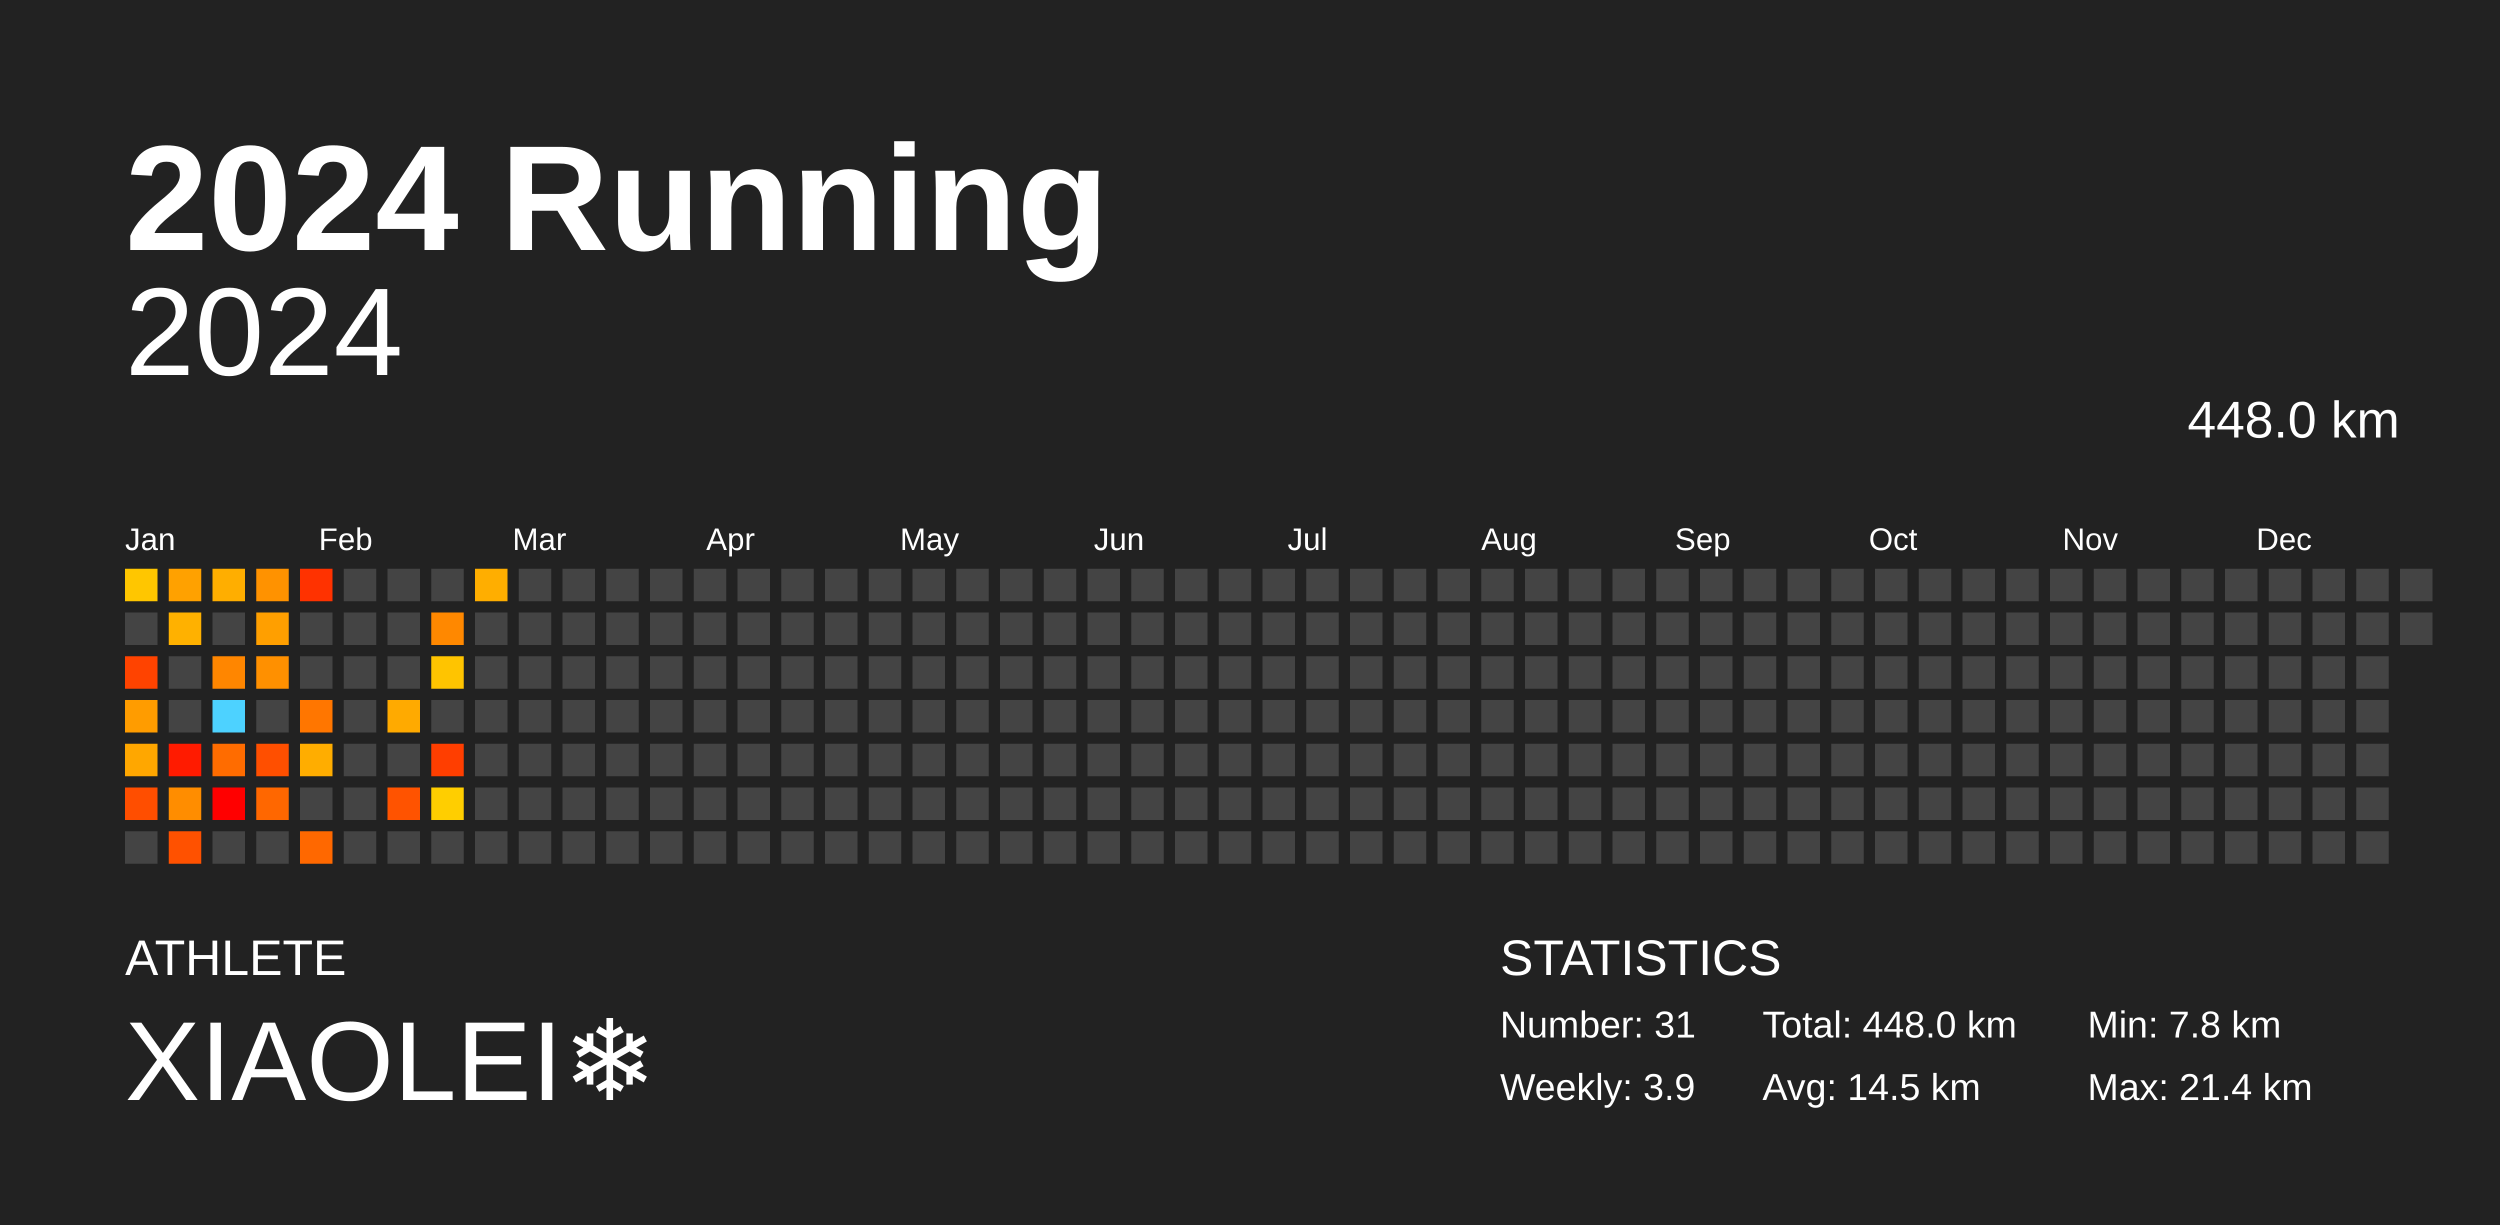
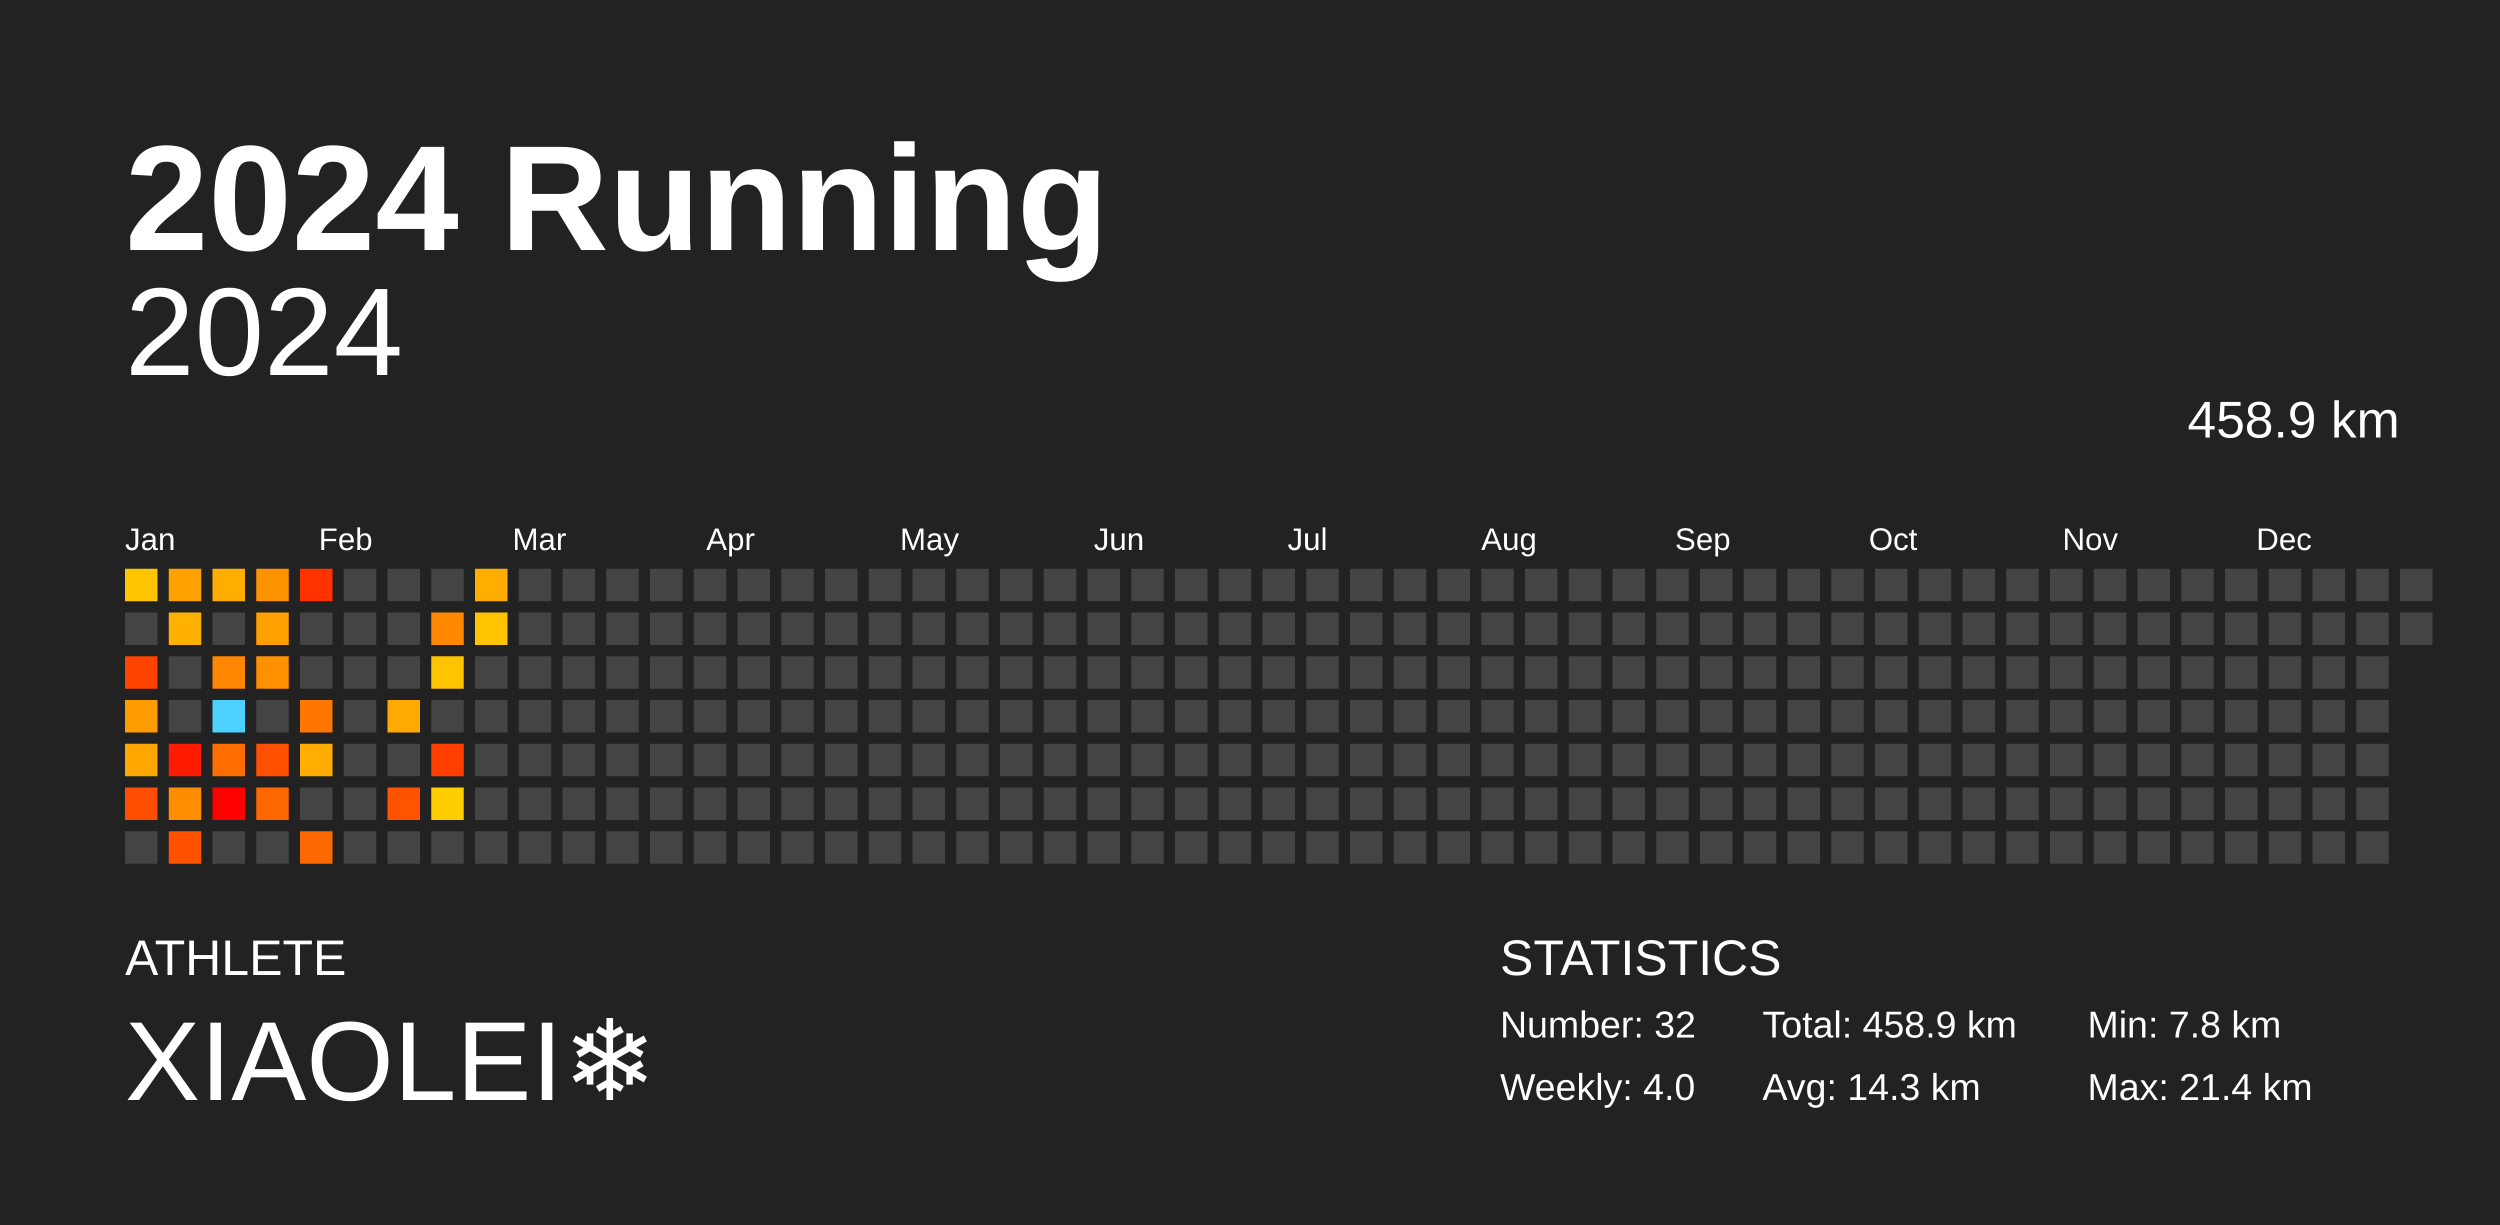
<svg xmlns="http://www.w3.org/2000/svg" baseProfile="full" height="98mm" version="1.1" viewBox="0,0,200,98" width="200mm">
  <defs />
  <rect fill="#222222" height="98" width="200" x="0" y="0" />
  <text fill="#FFFFFF" style="font-size:12px; font-family:Arial; font-weight:bold;" x="10" y="20">2024 Running</text>
  <text fill="#FFFFFF" style="font-size:4px; font-family:Arial" x="10" y="78">ATHLETE</text>
  <text fill="#FFFFFF" style="font-size:9px; font-family:Arial" x="10" y="88">XIAOLEI❄️</text>
  <text fill="#FFFFFF" style="font-size:4px; font-family:Arial" x="120" y="78">STATISTICS</text>
-   <text fill="#FFFFFF" style="font-size:3px; font-family:Arial" x="120" y="83">Number: 31</text>
-   <text fill="#FFFFFF" style="font-size:3px; font-family:Arial" x="120" y="88">Weekly: 3.9</text>
-   <text fill="#FFFFFF" style="font-size:3px; font-family:Arial" x="141" y="83">Total: 448.0 km</text>
-   <text fill="#FFFFFF" style="font-size:3px; font-family:Arial" x="141" y="88">Avg: 14.5 km</text>
+   <text fill="#FFFFFF" style="font-size:3px; font-family:Arial" x="120" y="83">Number: 32</text>
+   <text fill="#FFFFFF" style="font-size:3px; font-family:Arial" x="120" y="88">Weekly: 4.0</text>
+   <text fill="#FFFFFF" style="font-size:3px; font-family:Arial" x="141" y="83">Total: 458.9 km</text>
+   <text fill="#FFFFFF" style="font-size:3px; font-family:Arial" x="141" y="88">Avg: 14.3 km</text>
  <text fill="#FFFFFF" style="font-size:3px; font-family:Arial" x="167" y="83">Min: 7.8 km</text>
  <text fill="#FFFFFF" style="font-size:3px; font-family:Arial" x="167" y="88">Max: 21.4 km</text>
  <text alignment-baseline="hanging" fill="#FFFFFF" style="font-size:10.0px; font-family:Arial;" x="10" y="30">2024</text>
-   <text alignment-baseline="hanging" fill="#FFFFFF" style="font-size:4.125px; font-family:Arial;" x="175" y="35">448.0 km</text>
+   <text alignment-baseline="hanging" fill="#FFFFFF" style="font-size:4.125px; font-family:Arial;" x="175" y="35">458.9 km</text>
  <text fill="#FFFFFF" style="font-size:2.5px; font-family:Arial" x="10.0" y="44">Jan</text>
  <text fill="#FFFFFF" style="font-size:2.5px; font-family:Arial" x="25.5" y="44">Feb</text>
  <text fill="#FFFFFF" style="font-size:2.5px; font-family:Arial" x="41.0" y="44">Mar</text>
  <text fill="#FFFFFF" style="font-size:2.5px; font-family:Arial" x="56.5" y="44">Apr</text>
  <text fill="#FFFFFF" style="font-size:2.5px; font-family:Arial" x="72.0" y="44">May</text>
  <text fill="#FFFFFF" style="font-size:2.5px; font-family:Arial" x="87.5" y="44">Jun</text>
  <text fill="#FFFFFF" style="font-size:2.5px; font-family:Arial" x="103.0" y="44">Jul</text>
  <text fill="#FFFFFF" style="font-size:2.5px; font-family:Arial" x="118.5" y="44">Aug</text>
  <text fill="#FFFFFF" style="font-size:2.5px; font-family:Arial" x="134.0" y="44">Sep</text>
  <text fill="#FFFFFF" style="font-size:2.5px; font-family:Arial" x="149.5" y="44">Oct</text>
  <text fill="#FFFFFF" style="font-size:2.5px; font-family:Arial" x="165.0" y="44">Nov</text>
  <text fill="#FFFFFF" style="font-size:2.5px; font-family:Arial" x="180.5" y="44">Dec</text>
  <rect fill="#ffc600" height="2.6" width="2.6" x="10.0" y="45.5" />
  <rect fill="#444444" height="2.6" width="2.6" x="10.0" y="49.0" />
  <rect fill="#ff4300" height="2.6" width="2.6" x="10.0" y="52.5" />
  <rect fill="#ff9c00" height="2.6" width="2.6" x="10.0" y="56.0" />
  <rect fill="#ffa700" height="2.6" width="2.6" x="10.0" y="59.5" />
  <rect fill="#ff4e00" height="2.6" width="2.6" x="10.0" y="63.0" />
  <rect fill="#444444" height="2.6" width="2.6" x="10.0" y="66.5" />
  <rect fill="#ffa100" height="2.6" width="2.6" x="13.5" y="45.5" />
  <rect fill="#ffb100" height="2.6" width="2.6" x="13.5" y="49.0" />
  <rect fill="#444444" height="2.6" width="2.6" x="13.5" y="52.5" />
  <rect fill="#444444" height="2.6" width="2.6" x="13.5" y="56.0" />
  <rect fill="#ff1b00" height="2.6" width="2.6" x="13.5" y="59.5" />
  <rect fill="#ff8d00" height="2.6" width="2.6" x="13.5" y="63.0" />
  <rect fill="#ff5100" height="2.6" width="2.6" x="13.5" y="66.5" />
  <rect fill="#ffae00" height="2.6" width="2.6" x="17.0" y="45.5" />
  <rect fill="#444444" height="2.6" width="2.6" x="17.0" y="49.0" />
  <rect fill="#ff8600" height="2.6" width="2.6" x="17.0" y="52.5" />
  <rect fill="#4dd2ff" height="2.6" width="2.6" x="17.0" y="56.0" />
  <rect fill="#ff6c00" height="2.6" width="2.6" x="17.0" y="59.5" />
  <rect fill="red" height="2.6" width="2.6" x="17.0" y="63.0" />
  <rect fill="#444444" height="2.6" width="2.6" x="17.0" y="66.5" />
  <rect fill="#ff9200" height="2.6" width="2.6" x="20.5" y="45.5" />
  <rect fill="#ff9f00" height="2.6" width="2.6" x="20.5" y="49.0" />
  <rect fill="#ff9000" height="2.6" width="2.6" x="20.5" y="52.5" />
  <rect fill="#444444" height="2.6" width="2.6" x="20.5" y="56.0" />
  <rect fill="#ff4f00" height="2.6" width="2.6" x="20.5" y="59.5" />
  <rect fill="#ff6700" height="2.6" width="2.6" x="20.5" y="63.0" />
  <rect fill="#444444" height="2.6" width="2.6" x="20.5" y="66.5" />
  <rect fill="#ff3200" height="2.6" width="2.6" x="24.0" y="45.5" />
  <rect fill="#444444" height="2.6" width="2.6" x="24.0" y="49.0" />
  <rect fill="#444444" height="2.6" width="2.6" x="24.0" y="52.5" />
  <rect fill="#ff7600" height="2.6" width="2.6" x="24.0" y="56.0" />
  <rect fill="#ffad00" height="2.6" width="2.6" x="24.0" y="59.5" />
  <rect fill="#444444" height="2.6" width="2.6" x="24.0" y="63.0" />
  <rect fill="#ff6800" height="2.6" width="2.6" x="24.0" y="66.5" />
  <rect fill="#444444" height="2.6" width="2.6" x="27.5" y="45.5" />
  <rect fill="#444444" height="2.6" width="2.6" x="27.5" y="49.0" />
  <rect fill="#444444" height="2.6" width="2.6" x="27.5" y="52.5" />
  <rect fill="#444444" height="2.6" width="2.6" x="27.5" y="56.0" />
  <rect fill="#444444" height="2.6" width="2.6" x="27.5" y="59.5" />
  <rect fill="#444444" height="2.6" width="2.6" x="27.5" y="63.0" />
  <rect fill="#444444" height="2.6" width="2.6" x="27.5" y="66.5" />
  <rect fill="#444444" height="2.6" width="2.6" x="31.0" y="45.5" />
  <rect fill="#444444" height="2.6" width="2.6" x="31.0" y="49.0" />
  <rect fill="#444444" height="2.6" width="2.6" x="31.0" y="52.5" />
  <rect fill="#ffaa00" height="2.6" width="2.6" x="31.0" y="56.0" />
  <rect fill="#444444" height="2.6" width="2.6" x="31.0" y="59.5" />
  <rect fill="#ff5300" height="2.6" width="2.6" x="31.0" y="63.0" />
  <rect fill="#444444" height="2.6" width="2.6" x="31.0" y="66.5" />
  <rect fill="#444444" height="2.6" width="2.6" x="34.5" y="45.5" />
  <rect fill="#ff8800" height="2.6" width="2.6" x="34.5" y="49.0" />
  <rect fill="#ffc400" height="2.6" width="2.6" x="34.5" y="52.5" />
  <rect fill="#444444" height="2.6" width="2.6" x="34.5" y="56.0" />
  <rect fill="#ff3e00" height="2.6" width="2.6" x="34.5" y="59.5" />
  <rect fill="#ffce00" height="2.6" width="2.6" x="34.5" y="63.0" />
  <rect fill="#444444" height="2.6" width="2.6" x="34.5" y="66.5" />
  <rect fill="#ffae00" height="2.6" width="2.6" x="38.0" y="45.5" />
-   <rect fill="#444444" height="2.6" width="2.6" x="38.0" y="49.0" />
+   <rect fill="#ffc300" height="2.6" width="2.6" x="38.0" y="49.0" />
  <rect fill="#444444" height="2.6" width="2.6" x="38.0" y="52.5" />
  <rect fill="#444444" height="2.6" width="2.6" x="38.0" y="56.0" />
  <rect fill="#444444" height="2.6" width="2.6" x="38.0" y="59.5" />
  <rect fill="#444444" height="2.6" width="2.6" x="38.0" y="63.0" />
  <rect fill="#444444" height="2.6" width="2.6" x="38.0" y="66.5" />
  <rect fill="#444444" height="2.6" width="2.6" x="41.5" y="45.5" />
  <rect fill="#444444" height="2.6" width="2.6" x="41.5" y="49.0" />
  <rect fill="#444444" height="2.6" width="2.6" x="41.5" y="52.5" />
  <rect fill="#444444" height="2.6" width="2.6" x="41.5" y="56.0" />
  <rect fill="#444444" height="2.6" width="2.6" x="41.5" y="59.5" />
  <rect fill="#444444" height="2.6" width="2.6" x="41.5" y="63.0" />
  <rect fill="#444444" height="2.6" width="2.6" x="41.5" y="66.5" />
  <rect fill="#444444" height="2.6" width="2.6" x="45.0" y="45.5" />
  <rect fill="#444444" height="2.6" width="2.6" x="45.0" y="49.0" />
  <rect fill="#444444" height="2.6" width="2.6" x="45.0" y="52.5" />
  <rect fill="#444444" height="2.6" width="2.6" x="45.0" y="56.0" />
  <rect fill="#444444" height="2.6" width="2.6" x="45.0" y="59.5" />
  <rect fill="#444444" height="2.6" width="2.6" x="45.0" y="63.0" />
  <rect fill="#444444" height="2.6" width="2.6" x="45.0" y="66.5" />
  <rect fill="#444444" height="2.6" width="2.6" x="48.5" y="45.5" />
  <rect fill="#444444" height="2.6" width="2.6" x="48.5" y="49.0" />
  <rect fill="#444444" height="2.6" width="2.6" x="48.5" y="52.5" />
  <rect fill="#444444" height="2.6" width="2.6" x="48.5" y="56.0" />
  <rect fill="#444444" height="2.6" width="2.6" x="48.5" y="59.5" />
  <rect fill="#444444" height="2.6" width="2.6" x="48.5" y="63.0" />
  <rect fill="#444444" height="2.6" width="2.6" x="48.5" y="66.5" />
  <rect fill="#444444" height="2.6" width="2.6" x="52.0" y="45.5" />
  <rect fill="#444444" height="2.6" width="2.6" x="52.0" y="49.0" />
  <rect fill="#444444" height="2.6" width="2.6" x="52.0" y="52.5" />
  <rect fill="#444444" height="2.6" width="2.6" x="52.0" y="56.0" />
  <rect fill="#444444" height="2.6" width="2.6" x="52.0" y="59.5" />
  <rect fill="#444444" height="2.6" width="2.6" x="52.0" y="63.0" />
  <rect fill="#444444" height="2.6" width="2.6" x="52.0" y="66.5" />
  <rect fill="#444444" height="2.6" width="2.6" x="55.5" y="45.5" />
  <rect fill="#444444" height="2.6" width="2.6" x="55.5" y="49.0" />
  <rect fill="#444444" height="2.6" width="2.6" x="55.5" y="52.5" />
  <rect fill="#444444" height="2.6" width="2.6" x="55.5" y="56.0" />
  <rect fill="#444444" height="2.6" width="2.6" x="55.5" y="59.5" />
  <rect fill="#444444" height="2.6" width="2.6" x="55.5" y="63.0" />
  <rect fill="#444444" height="2.6" width="2.6" x="55.5" y="66.5" />
  <rect fill="#444444" height="2.6" width="2.6" x="59.0" y="45.5" />
  <rect fill="#444444" height="2.6" width="2.6" x="59.0" y="49.0" />
  <rect fill="#444444" height="2.6" width="2.6" x="59.0" y="52.5" />
  <rect fill="#444444" height="2.6" width="2.6" x="59.0" y="56.0" />
  <rect fill="#444444" height="2.6" width="2.6" x="59.0" y="59.5" />
  <rect fill="#444444" height="2.6" width="2.6" x="59.0" y="63.0" />
  <rect fill="#444444" height="2.6" width="2.6" x="59.0" y="66.5" />
  <rect fill="#444444" height="2.6" width="2.6" x="62.5" y="45.5" />
  <rect fill="#444444" height="2.6" width="2.6" x="62.5" y="49.0" />
  <rect fill="#444444" height="2.6" width="2.6" x="62.5" y="52.5" />
  <rect fill="#444444" height="2.6" width="2.6" x="62.5" y="56.0" />
  <rect fill="#444444" height="2.6" width="2.6" x="62.5" y="59.5" />
  <rect fill="#444444" height="2.6" width="2.6" x="62.5" y="63.0" />
  <rect fill="#444444" height="2.6" width="2.6" x="62.5" y="66.5" />
  <rect fill="#444444" height="2.6" width="2.6" x="66.0" y="45.5" />
  <rect fill="#444444" height="2.6" width="2.6" x="66.0" y="49.0" />
  <rect fill="#444444" height="2.6" width="2.6" x="66.0" y="52.5" />
  <rect fill="#444444" height="2.6" width="2.6" x="66.0" y="56.0" />
  <rect fill="#444444" height="2.6" width="2.6" x="66.0" y="59.5" />
  <rect fill="#444444" height="2.6" width="2.6" x="66.0" y="63.0" />
  <rect fill="#444444" height="2.6" width="2.6" x="66.0" y="66.5" />
  <rect fill="#444444" height="2.6" width="2.6" x="69.5" y="45.5" />
  <rect fill="#444444" height="2.6" width="2.6" x="69.5" y="49.0" />
  <rect fill="#444444" height="2.6" width="2.6" x="69.5" y="52.5" />
  <rect fill="#444444" height="2.6" width="2.6" x="69.5" y="56.0" />
  <rect fill="#444444" height="2.6" width="2.6" x="69.5" y="59.5" />
  <rect fill="#444444" height="2.6" width="2.6" x="69.5" y="63.0" />
  <rect fill="#444444" height="2.6" width="2.6" x="69.5" y="66.5" />
  <rect fill="#444444" height="2.6" width="2.6" x="73.0" y="45.5" />
  <rect fill="#444444" height="2.6" width="2.6" x="73.0" y="49.0" />
  <rect fill="#444444" height="2.6" width="2.6" x="73.0" y="52.5" />
  <rect fill="#444444" height="2.6" width="2.6" x="73.0" y="56.0" />
  <rect fill="#444444" height="2.6" width="2.6" x="73.0" y="59.5" />
  <rect fill="#444444" height="2.6" width="2.6" x="73.0" y="63.0" />
  <rect fill="#444444" height="2.6" width="2.6" x="73.0" y="66.5" />
  <rect fill="#444444" height="2.6" width="2.6" x="76.5" y="45.5" />
  <rect fill="#444444" height="2.6" width="2.6" x="76.5" y="49.0" />
  <rect fill="#444444" height="2.6" width="2.6" x="76.5" y="52.5" />
  <rect fill="#444444" height="2.6" width="2.6" x="76.5" y="56.0" />
  <rect fill="#444444" height="2.6" width="2.6" x="76.5" y="59.5" />
  <rect fill="#444444" height="2.6" width="2.6" x="76.5" y="63.0" />
  <rect fill="#444444" height="2.6" width="2.6" x="76.5" y="66.5" />
  <rect fill="#444444" height="2.6" width="2.6" x="80.0" y="45.5" />
  <rect fill="#444444" height="2.6" width="2.6" x="80.0" y="49.0" />
  <rect fill="#444444" height="2.6" width="2.6" x="80.0" y="52.5" />
  <rect fill="#444444" height="2.6" width="2.6" x="80.0" y="56.0" />
  <rect fill="#444444" height="2.6" width="2.6" x="80.0" y="59.5" />
  <rect fill="#444444" height="2.6" width="2.6" x="80.0" y="63.0" />
  <rect fill="#444444" height="2.6" width="2.6" x="80.0" y="66.5" />
  <rect fill="#444444" height="2.6" width="2.6" x="83.5" y="45.5" />
  <rect fill="#444444" height="2.6" width="2.6" x="83.5" y="49.0" />
  <rect fill="#444444" height="2.6" width="2.6" x="83.5" y="52.5" />
  <rect fill="#444444" height="2.6" width="2.6" x="83.5" y="56.0" />
  <rect fill="#444444" height="2.6" width="2.6" x="83.5" y="59.5" />
  <rect fill="#444444" height="2.6" width="2.6" x="83.5" y="63.0" />
  <rect fill="#444444" height="2.6" width="2.6" x="83.5" y="66.5" />
  <rect fill="#444444" height="2.6" width="2.6" x="87.0" y="45.5" />
  <rect fill="#444444" height="2.6" width="2.6" x="87.0" y="49.0" />
  <rect fill="#444444" height="2.6" width="2.6" x="87.0" y="52.5" />
  <rect fill="#444444" height="2.6" width="2.6" x="87.0" y="56.0" />
  <rect fill="#444444" height="2.6" width="2.6" x="87.0" y="59.5" />
  <rect fill="#444444" height="2.6" width="2.6" x="87.0" y="63.0" />
  <rect fill="#444444" height="2.6" width="2.6" x="87.0" y="66.5" />
  <rect fill="#444444" height="2.6" width="2.6" x="90.5" y="45.5" />
  <rect fill="#444444" height="2.6" width="2.6" x="90.5" y="49.0" />
  <rect fill="#444444" height="2.6" width="2.6" x="90.5" y="52.5" />
  <rect fill="#444444" height="2.6" width="2.6" x="90.5" y="56.0" />
  <rect fill="#444444" height="2.6" width="2.6" x="90.5" y="59.5" />
  <rect fill="#444444" height="2.6" width="2.6" x="90.5" y="63.0" />
  <rect fill="#444444" height="2.6" width="2.6" x="90.5" y="66.5" />
  <rect fill="#444444" height="2.6" width="2.6" x="94.0" y="45.5" />
  <rect fill="#444444" height="2.6" width="2.6" x="94.0" y="49.0" />
  <rect fill="#444444" height="2.6" width="2.6" x="94.0" y="52.5" />
  <rect fill="#444444" height="2.6" width="2.6" x="94.0" y="56.0" />
  <rect fill="#444444" height="2.6" width="2.6" x="94.0" y="59.5" />
  <rect fill="#444444" height="2.6" width="2.6" x="94.0" y="63.0" />
  <rect fill="#444444" height="2.6" width="2.6" x="94.0" y="66.5" />
  <rect fill="#444444" height="2.6" width="2.6" x="97.5" y="45.5" />
  <rect fill="#444444" height="2.6" width="2.6" x="97.5" y="49.0" />
  <rect fill="#444444" height="2.6" width="2.6" x="97.5" y="52.5" />
  <rect fill="#444444" height="2.6" width="2.6" x="97.5" y="56.0" />
  <rect fill="#444444" height="2.6" width="2.6" x="97.5" y="59.5" />
  <rect fill="#444444" height="2.6" width="2.6" x="97.5" y="63.0" />
  <rect fill="#444444" height="2.6" width="2.6" x="97.5" y="66.5" />
  <rect fill="#444444" height="2.6" width="2.6" x="101.0" y="45.5" />
  <rect fill="#444444" height="2.6" width="2.6" x="101.0" y="49.0" />
  <rect fill="#444444" height="2.6" width="2.6" x="101.0" y="52.5" />
  <rect fill="#444444" height="2.6" width="2.6" x="101.0" y="56.0" />
  <rect fill="#444444" height="2.6" width="2.6" x="101.0" y="59.5" />
  <rect fill="#444444" height="2.6" width="2.6" x="101.0" y="63.0" />
  <rect fill="#444444" height="2.6" width="2.6" x="101.0" y="66.5" />
  <rect fill="#444444" height="2.6" width="2.6" x="104.5" y="45.5" />
  <rect fill="#444444" height="2.6" width="2.6" x="104.5" y="49.0" />
  <rect fill="#444444" height="2.6" width="2.6" x="104.5" y="52.5" />
  <rect fill="#444444" height="2.6" width="2.6" x="104.5" y="56.0" />
  <rect fill="#444444" height="2.6" width="2.6" x="104.5" y="59.5" />
  <rect fill="#444444" height="2.6" width="2.6" x="104.5" y="63.0" />
  <rect fill="#444444" height="2.6" width="2.6" x="104.5" y="66.5" />
  <rect fill="#444444" height="2.6" width="2.6" x="108.0" y="45.5" />
  <rect fill="#444444" height="2.6" width="2.6" x="108.0" y="49.0" />
  <rect fill="#444444" height="2.6" width="2.6" x="108.0" y="52.5" />
  <rect fill="#444444" height="2.6" width="2.6" x="108.0" y="56.0" />
  <rect fill="#444444" height="2.6" width="2.6" x="108.0" y="59.5" />
  <rect fill="#444444" height="2.6" width="2.6" x="108.0" y="63.0" />
  <rect fill="#444444" height="2.6" width="2.6" x="108.0" y="66.5" />
  <rect fill="#444444" height="2.6" width="2.6" x="111.5" y="45.5" />
  <rect fill="#444444" height="2.6" width="2.6" x="111.5" y="49.0" />
  <rect fill="#444444" height="2.6" width="2.6" x="111.5" y="52.5" />
  <rect fill="#444444" height="2.6" width="2.6" x="111.5" y="56.0" />
  <rect fill="#444444" height="2.6" width="2.6" x="111.5" y="59.5" />
  <rect fill="#444444" height="2.6" width="2.6" x="111.5" y="63.0" />
  <rect fill="#444444" height="2.6" width="2.6" x="111.5" y="66.5" />
  <rect fill="#444444" height="2.6" width="2.6" x="115.0" y="45.5" />
  <rect fill="#444444" height="2.6" width="2.6" x="115.0" y="49.0" />
  <rect fill="#444444" height="2.6" width="2.6" x="115.0" y="52.5" />
  <rect fill="#444444" height="2.6" width="2.6" x="115.0" y="56.0" />
  <rect fill="#444444" height="2.6" width="2.6" x="115.0" y="59.5" />
  <rect fill="#444444" height="2.6" width="2.6" x="115.0" y="63.0" />
  <rect fill="#444444" height="2.6" width="2.6" x="115.0" y="66.5" />
  <rect fill="#444444" height="2.6" width="2.6" x="118.5" y="45.5" />
  <rect fill="#444444" height="2.6" width="2.6" x="118.5" y="49.0" />
  <rect fill="#444444" height="2.6" width="2.6" x="118.5" y="52.5" />
  <rect fill="#444444" height="2.6" width="2.6" x="118.5" y="56.0" />
  <rect fill="#444444" height="2.6" width="2.6" x="118.5" y="59.5" />
  <rect fill="#444444" height="2.6" width="2.6" x="118.5" y="63.0" />
  <rect fill="#444444" height="2.6" width="2.6" x="118.5" y="66.5" />
  <rect fill="#444444" height="2.6" width="2.6" x="122.0" y="45.5" />
  <rect fill="#444444" height="2.6" width="2.6" x="122.0" y="49.0" />
  <rect fill="#444444" height="2.6" width="2.6" x="122.0" y="52.5" />
  <rect fill="#444444" height="2.6" width="2.6" x="122.0" y="56.0" />
  <rect fill="#444444" height="2.6" width="2.6" x="122.0" y="59.5" />
  <rect fill="#444444" height="2.6" width="2.6" x="122.0" y="63.0" />
  <rect fill="#444444" height="2.6" width="2.6" x="122.0" y="66.5" />
  <rect fill="#444444" height="2.6" width="2.6" x="125.5" y="45.5" />
  <rect fill="#444444" height="2.6" width="2.6" x="125.5" y="49.0" />
  <rect fill="#444444" height="2.6" width="2.6" x="125.5" y="52.5" />
  <rect fill="#444444" height="2.6" width="2.6" x="125.5" y="56.0" />
  <rect fill="#444444" height="2.6" width="2.6" x="125.5" y="59.5" />
  <rect fill="#444444" height="2.6" width="2.6" x="125.5" y="63.0" />
  <rect fill="#444444" height="2.6" width="2.6" x="125.5" y="66.5" />
  <rect fill="#444444" height="2.6" width="2.6" x="129.0" y="45.5" />
  <rect fill="#444444" height="2.6" width="2.6" x="129.0" y="49.0" />
  <rect fill="#444444" height="2.6" width="2.6" x="129.0" y="52.5" />
  <rect fill="#444444" height="2.6" width="2.6" x="129.0" y="56.0" />
  <rect fill="#444444" height="2.6" width="2.6" x="129.0" y="59.5" />
  <rect fill="#444444" height="2.6" width="2.6" x="129.0" y="63.0" />
  <rect fill="#444444" height="2.6" width="2.6" x="129.0" y="66.5" />
  <rect fill="#444444" height="2.6" width="2.6" x="132.5" y="45.5" />
  <rect fill="#444444" height="2.6" width="2.6" x="132.5" y="49.0" />
  <rect fill="#444444" height="2.6" width="2.6" x="132.5" y="52.5" />
  <rect fill="#444444" height="2.6" width="2.6" x="132.5" y="56.0" />
  <rect fill="#444444" height="2.6" width="2.6" x="132.5" y="59.5" />
  <rect fill="#444444" height="2.6" width="2.6" x="132.5" y="63.0" />
  <rect fill="#444444" height="2.6" width="2.6" x="132.5" y="66.5" />
  <rect fill="#444444" height="2.6" width="2.6" x="136.0" y="45.5" />
  <rect fill="#444444" height="2.6" width="2.6" x="136.0" y="49.0" />
  <rect fill="#444444" height="2.6" width="2.6" x="136.0" y="52.5" />
  <rect fill="#444444" height="2.6" width="2.6" x="136.0" y="56.0" />
  <rect fill="#444444" height="2.6" width="2.6" x="136.0" y="59.5" />
  <rect fill="#444444" height="2.6" width="2.6" x="136.0" y="63.0" />
  <rect fill="#444444" height="2.6" width="2.6" x="136.0" y="66.5" />
  <rect fill="#444444" height="2.6" width="2.6" x="139.5" y="45.5" />
  <rect fill="#444444" height="2.6" width="2.6" x="139.5" y="49.0" />
  <rect fill="#444444" height="2.6" width="2.6" x="139.5" y="52.5" />
  <rect fill="#444444" height="2.6" width="2.6" x="139.5" y="56.0" />
  <rect fill="#444444" height="2.6" width="2.6" x="139.5" y="59.5" />
  <rect fill="#444444" height="2.6" width="2.6" x="139.5" y="63.0" />
  <rect fill="#444444" height="2.6" width="2.6" x="139.5" y="66.5" />
  <rect fill="#444444" height="2.6" width="2.6" x="143.0" y="45.5" />
  <rect fill="#444444" height="2.6" width="2.6" x="143.0" y="49.0" />
  <rect fill="#444444" height="2.6" width="2.6" x="143.0" y="52.5" />
  <rect fill="#444444" height="2.6" width="2.6" x="143.0" y="56.0" />
  <rect fill="#444444" height="2.6" width="2.6" x="143.0" y="59.5" />
  <rect fill="#444444" height="2.6" width="2.6" x="143.0" y="63.0" />
  <rect fill="#444444" height="2.6" width="2.6" x="143.0" y="66.5" />
  <rect fill="#444444" height="2.6" width="2.6" x="146.5" y="45.5" />
  <rect fill="#444444" height="2.6" width="2.6" x="146.5" y="49.0" />
  <rect fill="#444444" height="2.6" width="2.6" x="146.5" y="52.5" />
  <rect fill="#444444" height="2.6" width="2.6" x="146.5" y="56.0" />
  <rect fill="#444444" height="2.6" width="2.6" x="146.5" y="59.5" />
  <rect fill="#444444" height="2.6" width="2.6" x="146.5" y="63.0" />
  <rect fill="#444444" height="2.6" width="2.6" x="146.5" y="66.5" />
  <rect fill="#444444" height="2.6" width="2.6" x="150.0" y="45.5" />
  <rect fill="#444444" height="2.6" width="2.6" x="150.0" y="49.0" />
  <rect fill="#444444" height="2.6" width="2.6" x="150.0" y="52.5" />
  <rect fill="#444444" height="2.6" width="2.6" x="150.0" y="56.0" />
  <rect fill="#444444" height="2.6" width="2.6" x="150.0" y="59.5" />
  <rect fill="#444444" height="2.6" width="2.6" x="150.0" y="63.0" />
  <rect fill="#444444" height="2.6" width="2.6" x="150.0" y="66.5" />
  <rect fill="#444444" height="2.6" width="2.6" x="153.5" y="45.5" />
  <rect fill="#444444" height="2.6" width="2.6" x="153.5" y="49.0" />
  <rect fill="#444444" height="2.6" width="2.6" x="153.5" y="52.5" />
  <rect fill="#444444" height="2.6" width="2.6" x="153.5" y="56.0" />
  <rect fill="#444444" height="2.6" width="2.6" x="153.5" y="59.5" />
  <rect fill="#444444" height="2.6" width="2.6" x="153.5" y="63.0" />
  <rect fill="#444444" height="2.6" width="2.6" x="153.5" y="66.5" />
  <rect fill="#444444" height="2.6" width="2.6" x="157.0" y="45.5" />
  <rect fill="#444444" height="2.6" width="2.6" x="157.0" y="49.0" />
  <rect fill="#444444" height="2.6" width="2.6" x="157.0" y="52.5" />
  <rect fill="#444444" height="2.6" width="2.6" x="157.0" y="56.0" />
  <rect fill="#444444" height="2.6" width="2.6" x="157.0" y="59.5" />
  <rect fill="#444444" height="2.6" width="2.6" x="157.0" y="63.0" />
  <rect fill="#444444" height="2.6" width="2.6" x="157.0" y="66.5" />
  <rect fill="#444444" height="2.6" width="2.6" x="160.5" y="45.5" />
  <rect fill="#444444" height="2.6" width="2.6" x="160.5" y="49.0" />
  <rect fill="#444444" height="2.6" width="2.6" x="160.5" y="52.5" />
  <rect fill="#444444" height="2.6" width="2.6" x="160.5" y="56.0" />
  <rect fill="#444444" height="2.6" width="2.6" x="160.5" y="59.5" />
  <rect fill="#444444" height="2.6" width="2.6" x="160.5" y="63.0" />
  <rect fill="#444444" height="2.6" width="2.6" x="160.5" y="66.5" />
  <rect fill="#444444" height="2.6" width="2.6" x="164.0" y="45.5" />
  <rect fill="#444444" height="2.6" width="2.6" x="164.0" y="49.0" />
  <rect fill="#444444" height="2.6" width="2.6" x="164.0" y="52.5" />
  <rect fill="#444444" height="2.6" width="2.6" x="164.0" y="56.0" />
  <rect fill="#444444" height="2.6" width="2.6" x="164.0" y="59.5" />
  <rect fill="#444444" height="2.6" width="2.6" x="164.0" y="63.0" />
  <rect fill="#444444" height="2.6" width="2.6" x="164.0" y="66.5" />
  <rect fill="#444444" height="2.6" width="2.6" x="167.5" y="45.5" />
  <rect fill="#444444" height="2.6" width="2.6" x="167.5" y="49.0" />
  <rect fill="#444444" height="2.6" width="2.6" x="167.5" y="52.5" />
  <rect fill="#444444" height="2.6" width="2.6" x="167.5" y="56.0" />
  <rect fill="#444444" height="2.6" width="2.6" x="167.5" y="59.5" />
  <rect fill="#444444" height="2.6" width="2.6" x="167.5" y="63.0" />
  <rect fill="#444444" height="2.6" width="2.6" x="167.5" y="66.5" />
  <rect fill="#444444" height="2.6" width="2.6" x="171.0" y="45.5" />
  <rect fill="#444444" height="2.6" width="2.6" x="171.0" y="49.0" />
  <rect fill="#444444" height="2.6" width="2.6" x="171.0" y="52.5" />
  <rect fill="#444444" height="2.6" width="2.6" x="171.0" y="56.0" />
  <rect fill="#444444" height="2.6" width="2.6" x="171.0" y="59.5" />
  <rect fill="#444444" height="2.6" width="2.6" x="171.0" y="63.0" />
  <rect fill="#444444" height="2.6" width="2.6" x="171.0" y="66.5" />
  <rect fill="#444444" height="2.6" width="2.6" x="174.5" y="45.5" />
  <rect fill="#444444" height="2.6" width="2.6" x="174.5" y="49.0" />
  <rect fill="#444444" height="2.6" width="2.6" x="174.5" y="52.5" />
  <rect fill="#444444" height="2.6" width="2.6" x="174.5" y="56.0" />
  <rect fill="#444444" height="2.6" width="2.6" x="174.5" y="59.5" />
  <rect fill="#444444" height="2.6" width="2.6" x="174.5" y="63.0" />
  <rect fill="#444444" height="2.6" width="2.6" x="174.5" y="66.5" />
  <rect fill="#444444" height="2.6" width="2.6" x="178.0" y="45.5" />
  <rect fill="#444444" height="2.6" width="2.6" x="178.0" y="49.0" />
  <rect fill="#444444" height="2.6" width="2.6" x="178.0" y="52.5" />
  <rect fill="#444444" height="2.6" width="2.6" x="178.0" y="56.0" />
  <rect fill="#444444" height="2.6" width="2.6" x="178.0" y="59.5" />
  <rect fill="#444444" height="2.6" width="2.6" x="178.0" y="63.0" />
  <rect fill="#444444" height="2.6" width="2.6" x="178.0" y="66.5" />
  <rect fill="#444444" height="2.6" width="2.6" x="181.5" y="45.5" />
  <rect fill="#444444" height="2.6" width="2.6" x="181.5" y="49.0" />
  <rect fill="#444444" height="2.6" width="2.6" x="181.5" y="52.5" />
  <rect fill="#444444" height="2.6" width="2.6" x="181.5" y="56.0" />
  <rect fill="#444444" height="2.6" width="2.6" x="181.5" y="59.5" />
  <rect fill="#444444" height="2.6" width="2.6" x="181.5" y="63.0" />
  <rect fill="#444444" height="2.6" width="2.6" x="181.5" y="66.5" />
  <rect fill="#444444" height="2.6" width="2.6" x="185.0" y="45.5" />
  <rect fill="#444444" height="2.6" width="2.6" x="185.0" y="49.0" />
  <rect fill="#444444" height="2.6" width="2.6" x="185.0" y="52.5" />
  <rect fill="#444444" height="2.6" width="2.6" x="185.0" y="56.0" />
  <rect fill="#444444" height="2.6" width="2.6" x="185.0" y="59.5" />
  <rect fill="#444444" height="2.6" width="2.6" x="185.0" y="63.0" />
  <rect fill="#444444" height="2.6" width="2.6" x="185.0" y="66.5" />
  <rect fill="#444444" height="2.6" width="2.6" x="188.5" y="45.5" />
  <rect fill="#444444" height="2.6" width="2.6" x="188.5" y="49.0" />
  <rect fill="#444444" height="2.6" width="2.6" x="188.5" y="52.5" />
  <rect fill="#444444" height="2.6" width="2.6" x="188.5" y="56.0" />
  <rect fill="#444444" height="2.6" width="2.6" x="188.5" y="59.5" />
  <rect fill="#444444" height="2.6" width="2.6" x="188.5" y="63.0" />
  <rect fill="#444444" height="2.6" width="2.6" x="188.5" y="66.5" />
  <rect fill="#444444" height="2.6" width="2.6" x="192.0" y="45.5" />
  <rect fill="#444444" height="2.6" width="2.6" x="192.0" y="49.0" />
</svg>
